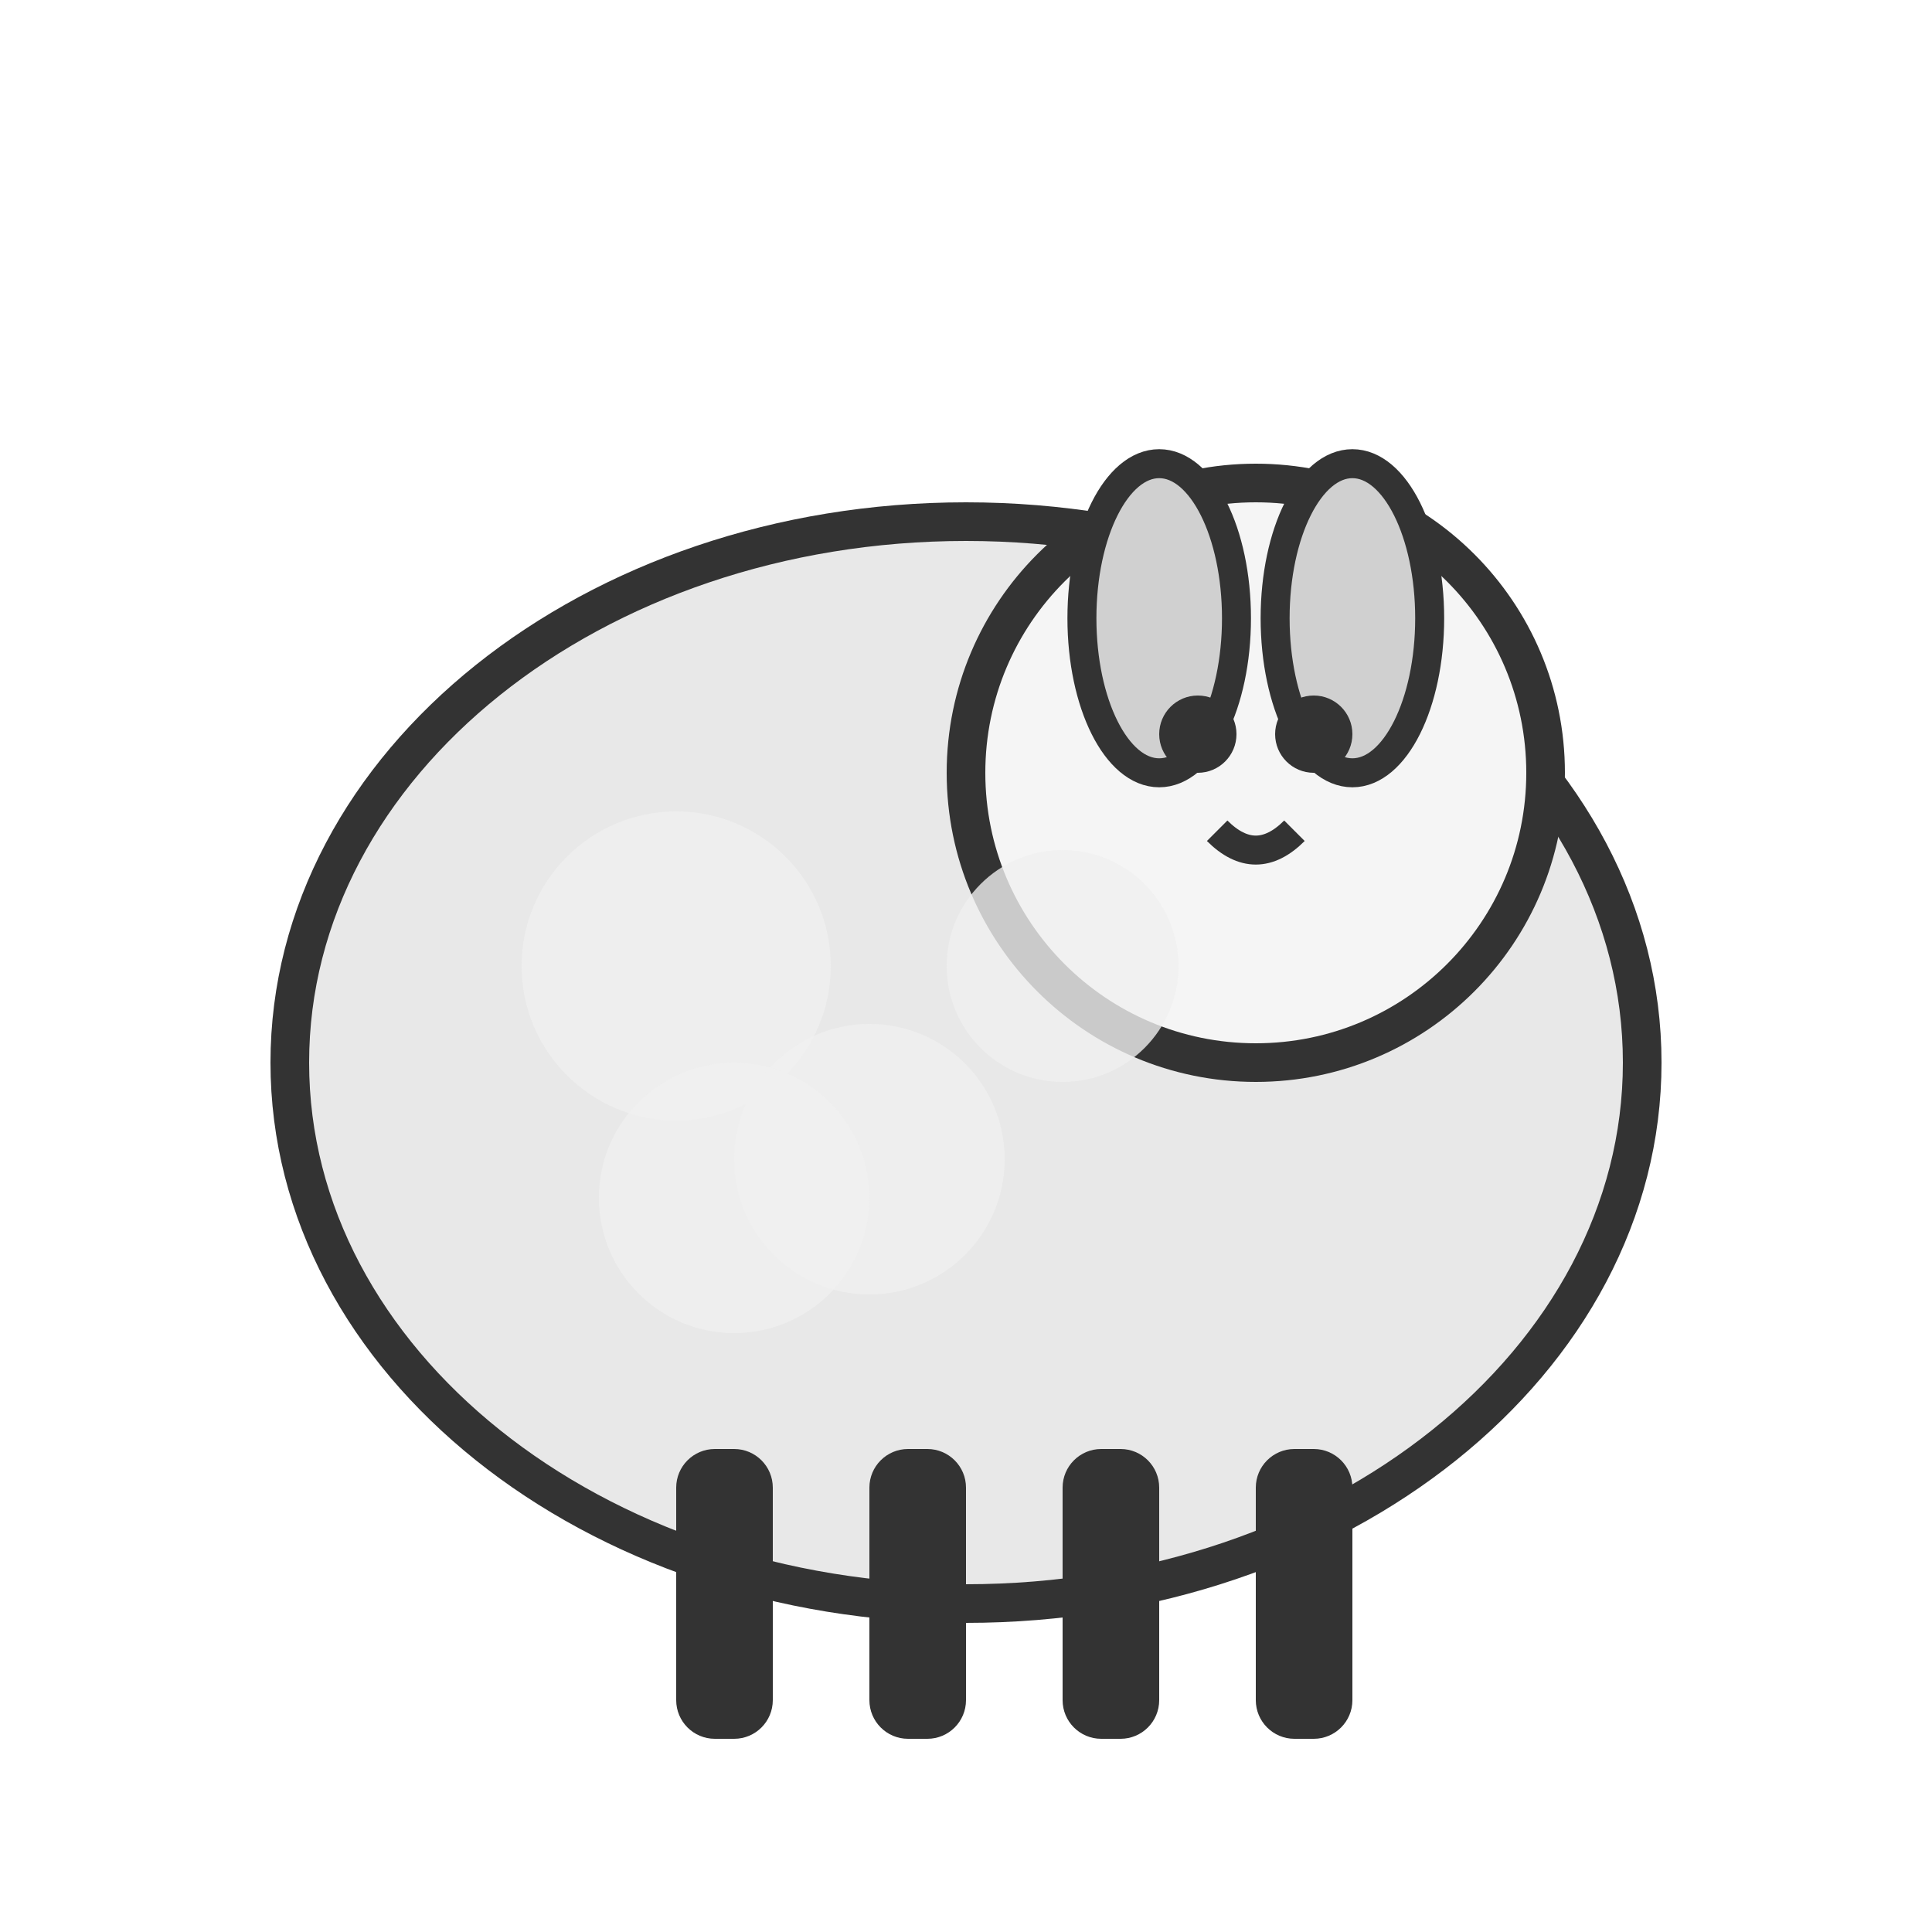
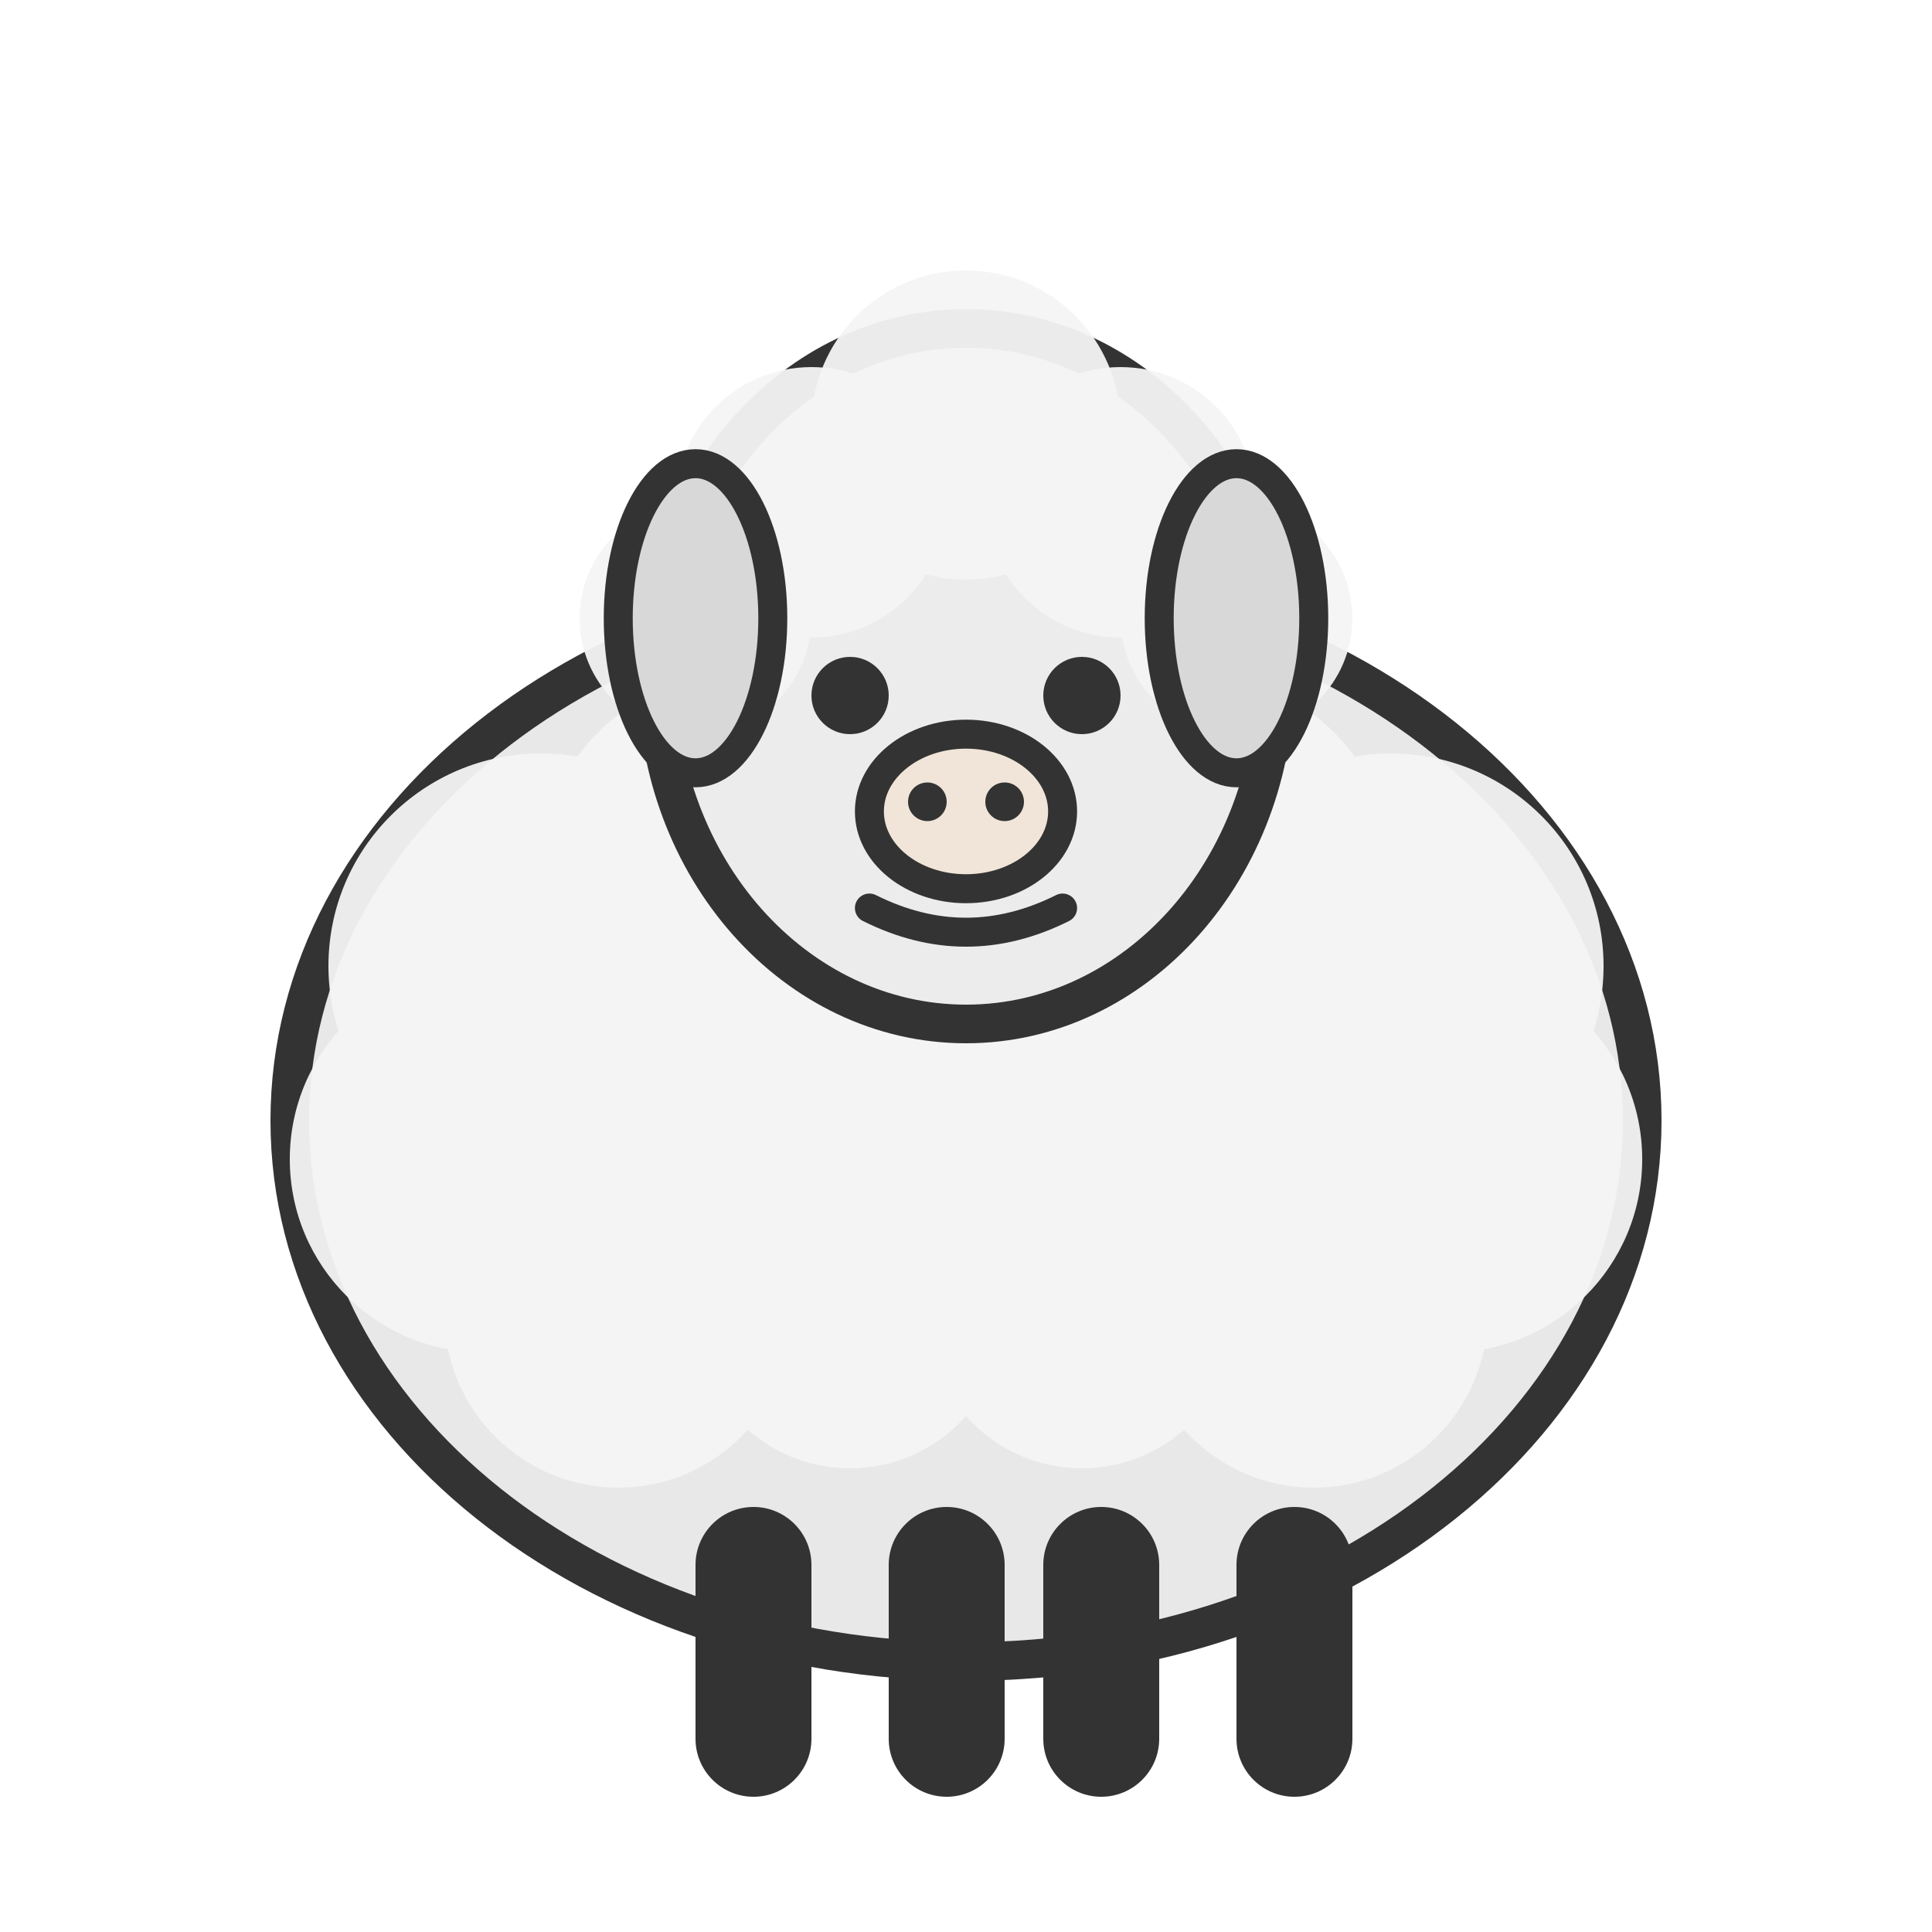
<svg xmlns="http://www.w3.org/2000/svg" viewBox="0 0 100 100">
-   <ellipse cx="50" cy="55" rx="35" ry="28" fill="#E8E8E8" stroke="#333" stroke-width="2" />
-   <circle cx="65" cy="40" r="15" fill="#F5F5F5" stroke="#333" stroke-width="2" />
-   <ellipse cx="60" cy="32" rx="4" ry="8" fill="#D0D0D0" stroke="#333" stroke-width="1.5" />
-   <ellipse cx="70" cy="32" rx="4" ry="8" fill="#D0D0D0" stroke="#333" stroke-width="1.5" />
-   <circle cx="62" cy="38" r="2" fill="#333" />
-   <circle cx="68" cy="38" r="2" fill="#333" />
-   <path d="M 63 43 Q 65 45 67 43" stroke="#333" stroke-width="1.5" fill="none" />
-   <rect x="35" y="75" width="5" height="15" rx="2" fill="#333" />
-   <rect x="45" y="75" width="5" height="15" rx="2" fill="#333" />
-   <rect x="55" y="75" width="5" height="15" rx="2" fill="#333" />
-   <rect x="65" y="75" width="5" height="15" rx="2" fill="#333" />
-   <circle cx="35" cy="50" r="8" fill="#F0F0F0" opacity="0.8" />
-   <circle cx="45" cy="60" r="7" fill="#F0F0F0" opacity="0.8" />
-   <circle cx="55" cy="50" r="6" fill="#F0F0F0" opacity="0.8" />
-   <circle cx="38" cy="62" r="7" fill="#F0F0F0" opacity="0.8" />
+   <ellipse cx="50" cy="58" rx="35" ry="28" fill="#E8E8E8" stroke="#333" stroke-width="2" />
+   <circle cx="28" cy="50" r="11" fill="#F5F5F5" opacity="0.95" />
+   <circle cx="38" cy="45" r="10" fill="#F5F5F5" opacity="0.95" />
+   <circle cx="50" cy="42" r="11" fill="#F5F5F5" opacity="0.95" />
+   <circle cx="62" cy="45" r="10" fill="#F5F5F5" opacity="0.95" />
+   <circle cx="72" cy="50" r="11" fill="#F5F5F5" opacity="0.95" />
+   <circle cx="25" cy="60" r="10" fill="#F5F5F5" opacity="0.95" />
+   <circle cx="38" cy="58" r="9" fill="#F5F5F5" opacity="0.95" />
+   <circle cx="50" cy="56" r="10" fill="#F5F5F5" opacity="0.95" />
+   <circle cx="62" cy="58" r="9" fill="#F5F5F5" opacity="0.95" />
+   <circle cx="75" cy="60" r="10" fill="#F5F5F5" opacity="0.95" />
+   <circle cx="32" cy="68" r="9" fill="#F5F5F5" opacity="0.95" />
+   <circle cx="44" cy="68" r="8" fill="#F5F5F5" opacity="0.95" />
+   <circle cx="56" cy="68" r="8" fill="#F5F5F5" opacity="0.95" />
+   <circle cx="68" cy="68" r="9" fill="#F5F5F5" opacity="0.95" />
+   <ellipse cx="50" cy="35" rx="16" ry="18" fill="#ECECEC" stroke="#333" stroke-width="2" />
+   <circle cx="50" cy="22" r="8" fill="#F5F5F5" opacity="0.95" />
+   <circle cx="42" cy="26" r="7" fill="#F5F5F5" opacity="0.95" />
+   <circle cx="58" cy="26" r="7" fill="#F5F5F5" opacity="0.95" />
+   <circle cx="36" cy="32" r="6" fill="#F5F5F5" opacity="0.95" />
+   <circle cx="64" cy="32" r="6" fill="#F5F5F5" opacity="0.95" />
+   <ellipse cx="36" cy="32" rx="4" ry="8" fill="#D8D8D8" stroke="#333" stroke-width="1.5" />
+   <ellipse cx="64" cy="32" rx="4" ry="8" fill="#D8D8D8" stroke="#333" stroke-width="1.5" />
+   <circle cx="44" cy="36" r="2" fill="#333" />
+   <circle cx="56" cy="36" r="2" fill="#333" />
+   <ellipse cx="50" cy="42" rx="5" ry="4" fill="#F0E5D8" stroke="#333" stroke-width="1.5" />
+   <circle cx="48" cy="41.5" r="1" fill="#333" />
+   <circle cx="52" cy="41.5" r="1" fill="#333" />
+   <path d="M 45 47 Q 50 49.5 55 47" stroke="#333" stroke-width="1.5" fill="none" stroke-linecap="round" />
+   <rect x="36" y="78" width="6" height="15" rx="3" fill="#333" />
+   <rect x="46" y="78" width="6" height="15" rx="3" fill="#333" />
+   <rect x="54" y="78" width="6" height="15" rx="3" fill="#333" />
+   <rect x="64" y="78" width="6" height="15" rx="3" fill="#333" />
</svg>
